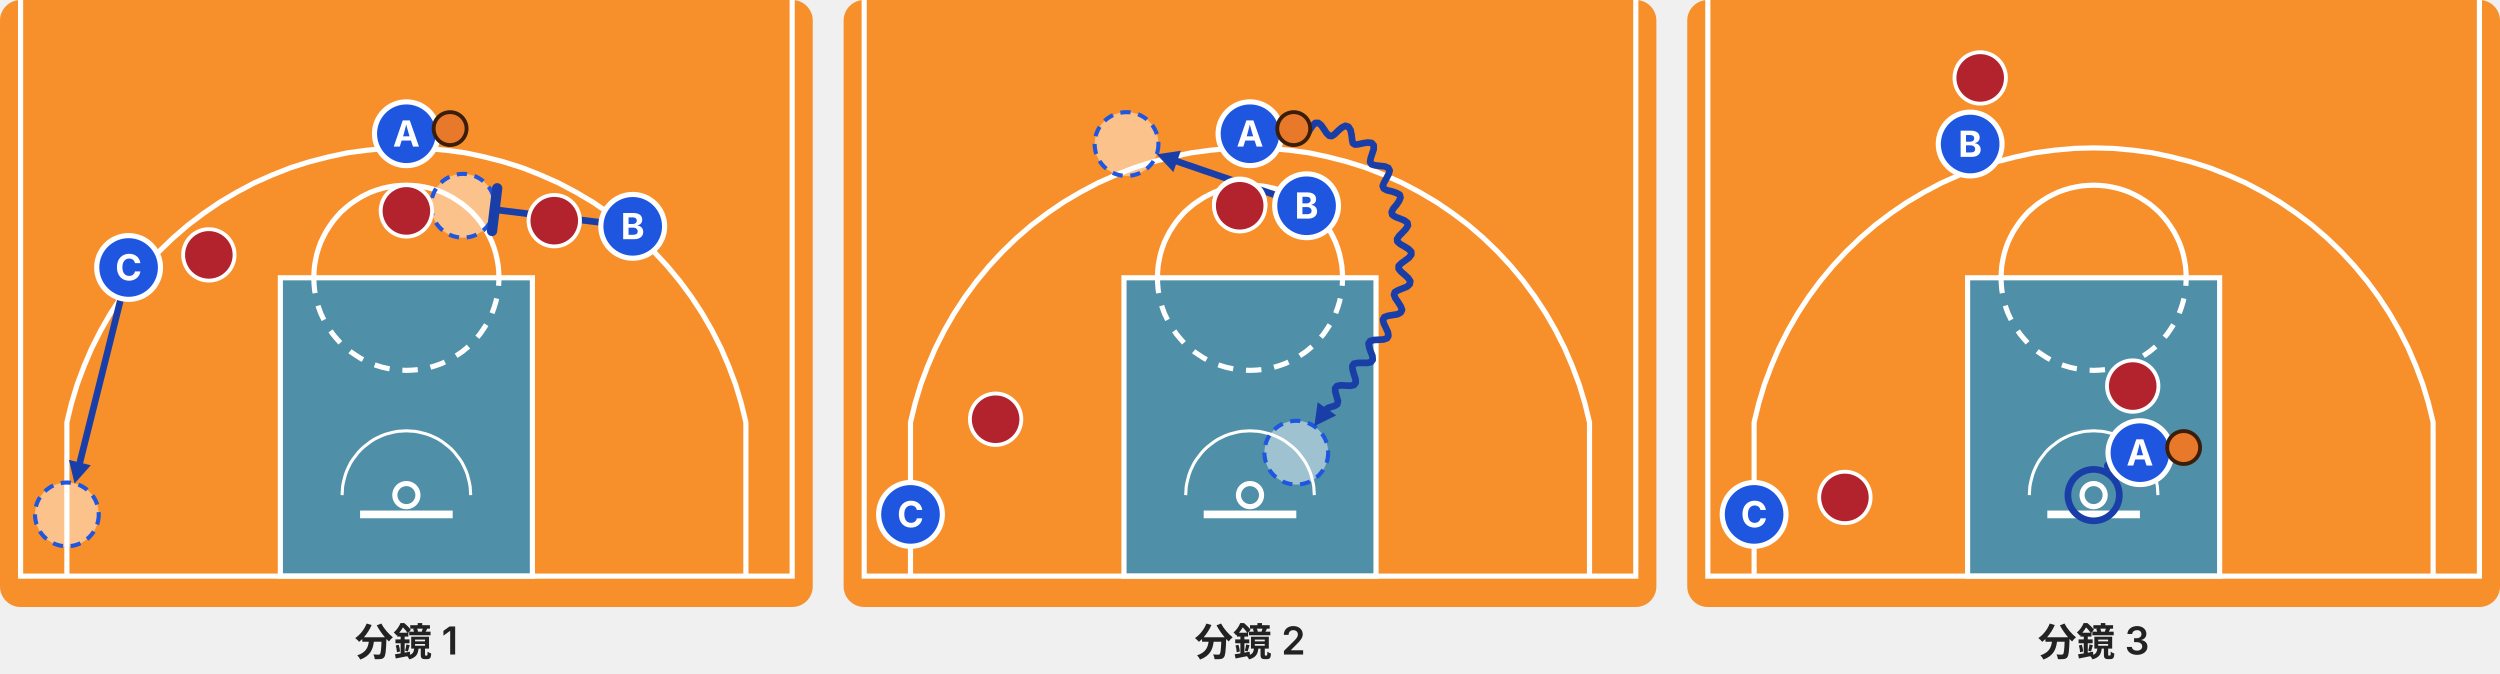
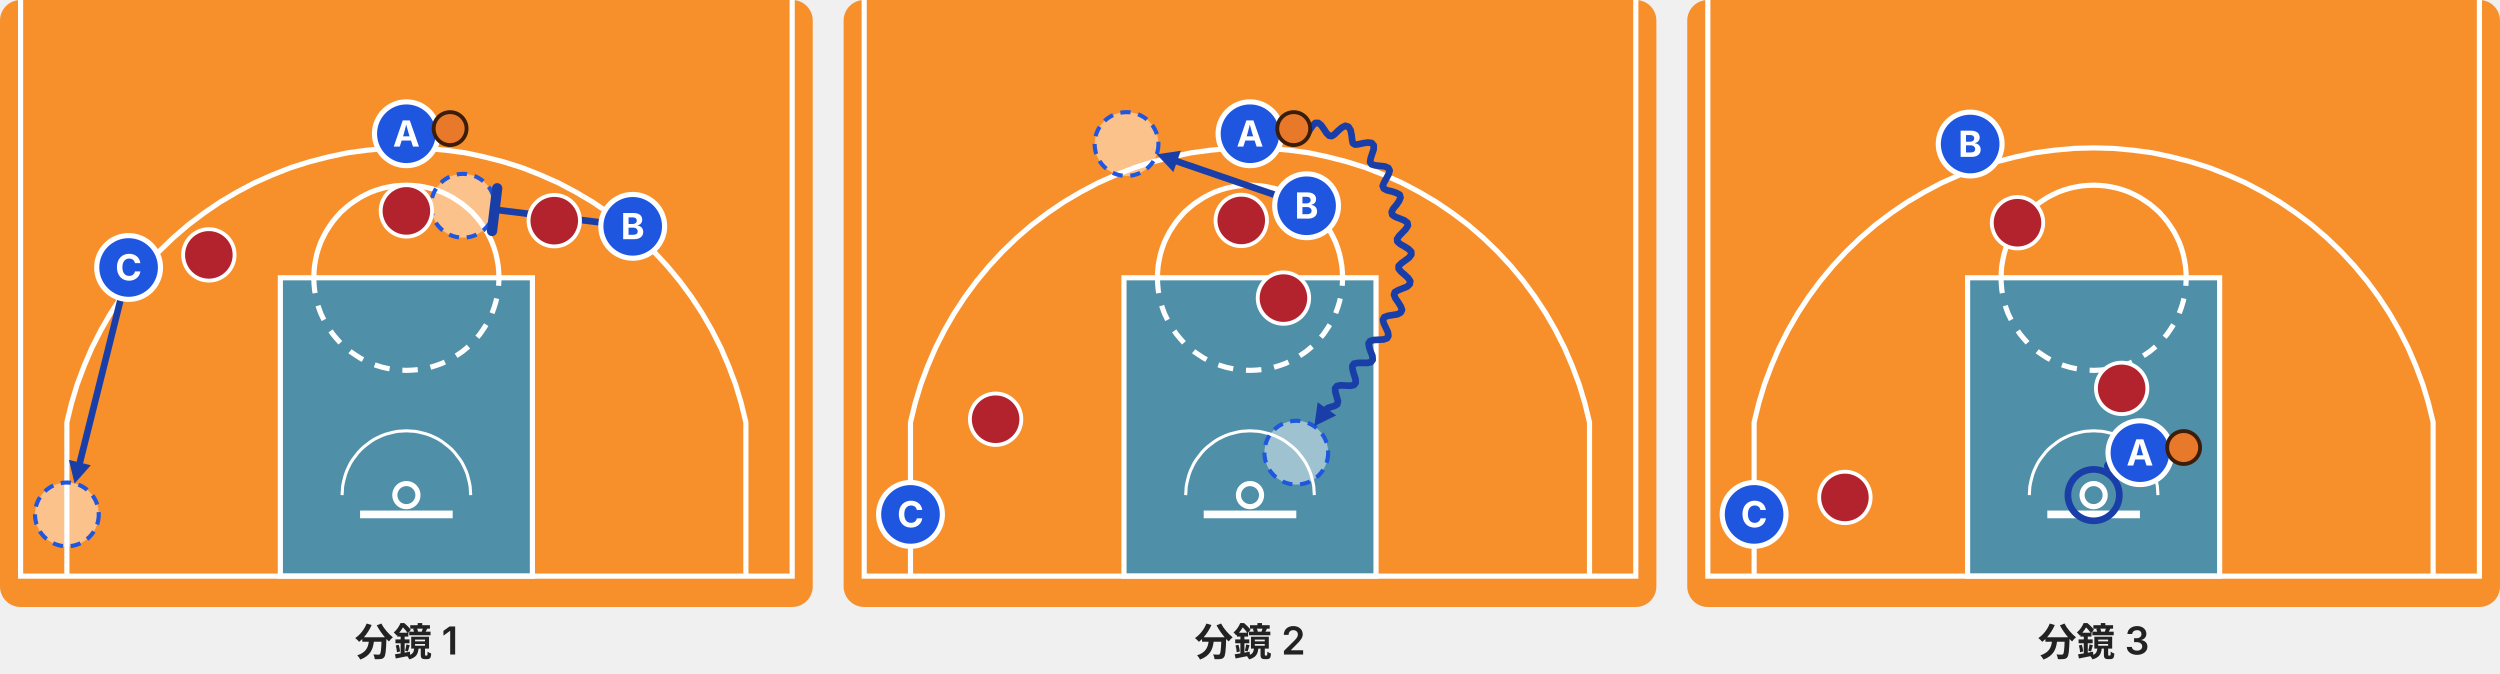
<svg xmlns="http://www.w3.org/2000/svg" viewBox="0 0 972.0 262.0" width="972.0" height="262.0" font-family="-apple-system, 'PingFang TC', 'Noto Sans TC', sans-serif">
  <g transform="translate(0,0)">
    <rect width="316.0" height="236.0" rx="8" fill="#f7902b" />
    <rect x="109.0" y="108.0" width="98.0" height="116.0" fill="#4f8fa8" stroke="#ffffff" stroke-width="2" />
    <polyline points="8.0,0.0 8.0,224.0 308.0,224.0 308.0,0.0" fill="none" stroke="#ffffff" stroke-width="2" />
    <polyline points="194.0,108.0 193.9,105.6 193.7,103.3 193.3,101.0 192.8,98.7 192.1,96.4 191.3,94.2 190.3,92.1 189.2,90.0 187.9,88.0 186.6,86.1 185.1,84.3 183.5,82.5 181.7,80.9 179.9,79.4 178.0,78.1 176.0,76.8 173.9,75.7 171.8,74.7 169.6,73.9 167.3,73.2 165.0,72.7 162.7,72.3 160.4,72.1 158.0,72.0 155.6,72.1 153.3,72.3 151.0,72.7 148.7,73.2 146.4,73.9 144.2,74.7 142.1,75.7 140.0,76.8 138.0,78.1 136.1,79.4 134.3,80.9 132.5,82.5 130.9,84.3 129.4,86.1 128.1,88.0 126.8,90.0 125.7,92.1 124.7,94.2 123.9,96.4 123.2,98.7 122.7,101.0 122.3,103.3 122.1,105.6 122.0,108.0" fill="none" stroke="#ffffff" stroke-width="2" />
    <polyline points="122.0,108.0 122.1,110.4 122.3,112.7 122.7,115.0 123.2,117.3 123.9,119.6 124.7,121.8 125.7,123.9 126.8,126.0 128.1,128.0 129.4,129.9 130.9,131.7 132.5,133.5 134.3,135.1 136.1,136.6 138.0,137.9 140.0,139.2 142.1,140.3 144.2,141.3 146.4,142.1 148.7,142.8 151.0,143.3 153.3,143.7 155.6,143.9 158.0,144.0 160.4,143.9 162.7,143.7 165.0,143.3 167.3,142.8 169.6,142.1 171.8,141.3 173.9,140.3 176.0,139.2 178.0,137.9 179.9,136.6 181.7,135.1 183.5,133.5 185.1,131.7 186.6,129.9 187.9,128.0 189.2,126.0 190.3,123.9 191.3,121.8 192.1,119.6 192.8,117.3 193.3,115.0 193.7,112.7 193.9,110.4 194.0,108.0" fill="none" stroke="#ffffff" stroke-width="2" stroke-dasharray="6 5" />
    <polyline points="290.0,224.0 290.0,164.2 288.2,156.8 286.0,149.5 283.3,142.3 280.3,135.3 276.8,128.4 273.0,121.8 268.8,115.4 264.3,109.3 259.4,103.4 254.2,97.8 248.7,92.5 242.9,87.5 236.8,82.9 230.5,78.6 223.9,74.7 217.1,71.1 210.1,68.0 203.0,65.2 195.7,62.9 188.3,61.0 180.8,59.4 173.3,58.4 165.6,57.7 158.0,57.5 150.4,57.7 142.7,58.4 135.2,59.4 127.7,61.0 120.3,62.9 113.0,65.2 105.9,68.0 98.9,71.1 92.1,74.7 85.5,78.6 79.2,82.9 73.1,87.5 67.3,92.5 61.8,97.8 56.6,103.4 51.7,109.3 47.2,115.4 43.0,121.8 39.2,128.4 35.7,135.3 32.7,142.3 30.0,149.5 27.8,156.8 26.0,164.2 26.0,224.0" fill="none" stroke="#ffffff" stroke-width="2" />
    <polyline points="183.0,192.5 182.9,190.9 182.8,189.2 182.5,187.6 182.1,186.0 181.7,184.5 181.1,182.9 180.4,181.4 179.7,180.0 178.8,178.6 177.8,177.3 176.8,176.0 175.7,174.8 174.5,173.7 173.2,172.7 171.9,171.7 170.5,170.8 169.1,170.1 167.6,169.4 166.0,168.8 164.5,168.4 162.9,168.0 161.3,167.7 159.6,167.6 158.0,167.5 156.4,167.6 154.7,167.7 153.1,168.0 151.5,168.4 150.0,168.8 148.4,169.4 146.9,170.1 145.5,170.8 144.1,171.7 142.8,172.7 141.5,173.7 140.3,174.8 139.2,176.0 138.2,177.3 137.2,178.6 136.3,180.0 135.6,181.4 134.9,182.9 134.3,184.5 133.9,186.0 133.5,187.6 133.2,189.2 133.1,190.9 133.0,192.5" fill="none" stroke="#ffffff" stroke-width="1.2" />
    <line x1="140.0" y1="200.0" x2="176.0" y2="200.0" stroke="#ffffff" stroke-width="3" />
    <circle cx="158.0" cy="192.5" r="4.5" fill="none" stroke="#ffffff" stroke-width="2" />
    <circle cx="180.0" cy="80.0" r="12.4" fill="#ffffff" fill-opacity="0.45" stroke="#1f56e0" stroke-width="1.6" stroke-dasharray="4 3" />
    <circle cx="26.0" cy="200.0" r="12.4" fill="#ffffff" fill-opacity="0.45" stroke="#1f56e0" stroke-width="1.6" stroke-dasharray="4 3" />
    <polyline points="233.7,86.5 231.3,86.2 228.9,85.9 226.4,85.6 224.0,85.3 221.6,85.0 219.1,84.7 216.7,84.4 214.2,84.1 211.8,83.9 209.3,83.6 206.9,83.3 204.4,83.0 202.0,82.7 199.6,82.4 197.1,82.1 194.7,81.8 192.3,81.5" fill="none" stroke="#1a3ea8" stroke-width="2.6" stroke-linecap="round" stroke-linejoin="round" />
    <line x1="191.3" y1="89.8" x2="193.3" y2="73.2" stroke="#1a3ea8" stroke-width="4" stroke-linecap="round" />
    <polyline points="47.0,116.0 46.4,118.4 45.8,120.8 45.2,123.2 44.6,125.6 44.0,128.0 43.4,130.4 42.8,132.8 42.2,135.2 41.6,137.6 41.0,140.0 40.4,142.4 39.8,144.8 39.2,147.2 38.6,149.6 38.0,152.0 37.4,154.4 36.8,156.8 36.2,159.2 35.6,161.6 35.0,164.0 34.4,166.4 33.8,168.8 33.2,171.2 32.6,173.6 32.0,176.0 31.4,178.4 30.8,180.8 30.7,181.4" fill="none" stroke="#1a3ea8" stroke-width="2.6" stroke-linecap="round" stroke-linejoin="round" />
    <polygon points="29.0,188.0 35.3,180.9 26.8,178.8" fill="#1a3ea8" />
    <circle cx="158.0" cy="82.0" r="10.0" fill="#b3232d" stroke="#fff" stroke-width="1.5" />
    <circle cx="215.5" cy="85.8" r="10.0" fill="#b3232d" stroke="#fff" stroke-width="1.5" />
    <circle cx="81.2" cy="99.1" r="10.0" fill="#b3232d" stroke="#fff" stroke-width="1.5" />
    <circle cx="158.0" cy="52.0" r="12.4" fill="#1f56e0" stroke="#fff" stroke-width="2" />
    <text x="158.0" y="57.0" font-size="14" font-weight="700" fill="#fff" text-anchor="middle">A</text>
    <circle cx="246.0" cy="88.0" r="12.4" fill="#1f56e0" stroke="#fff" stroke-width="2" />
    <text x="246.0" y="93.0" font-size="14" font-weight="700" fill="#fff" text-anchor="middle">B</text>
    <circle cx="50.0" cy="104.0" r="12.4" fill="#1f56e0" stroke="#fff" stroke-width="2" />
    <text x="50.0" y="109.0" font-size="14" font-weight="700" fill="#fff" text-anchor="middle">C</text>
    <circle cx="175.0" cy="50.0" r="6.4" fill="#e8782a" stroke="#3b1d0b" stroke-width="1.5" />
    <text x="158.0" y="255.0" font-size="15" font-weight="600" fill="#222" text-anchor="middle">分鏡 1</text>
  </g>
  <g transform="translate(328,0)">
    <rect width="316.0" height="236.0" rx="8" fill="#f7902b" />
    <rect x="109.0" y="108.0" width="98.0" height="116.0" fill="#4f8fa8" stroke="#ffffff" stroke-width="2" />
    <polyline points="8.0,0.0 8.0,224.0 308.0,224.0 308.0,0.0" fill="none" stroke="#ffffff" stroke-width="2" />
    <polyline points="194.0,108.0 193.9,105.6 193.7,103.3 193.3,101.0 192.8,98.7 192.1,96.4 191.3,94.2 190.3,92.1 189.2,90.0 187.9,88.0 186.6,86.1 185.1,84.3 183.5,82.5 181.7,80.9 179.9,79.4 178.0,78.1 176.0,76.8 173.9,75.7 171.8,74.7 169.6,73.9 167.3,73.2 165.0,72.7 162.7,72.3 160.4,72.1 158.0,72.0 155.6,72.1 153.3,72.3 151.0,72.7 148.7,73.2 146.4,73.9 144.2,74.7 142.1,75.7 140.0,76.8 138.0,78.1 136.1,79.4 134.3,80.9 132.5,82.5 130.9,84.3 129.4,86.1 128.1,88.0 126.8,90.0 125.7,92.1 124.7,94.2 123.9,96.4 123.2,98.7 122.7,101.0 122.3,103.3 122.1,105.6 122.0,108.0" fill="none" stroke="#ffffff" stroke-width="2" />
    <polyline points="122.0,108.0 122.1,110.4 122.3,112.7 122.7,115.0 123.2,117.3 123.9,119.6 124.7,121.8 125.7,123.9 126.8,126.0 128.1,128.0 129.4,129.9 130.9,131.7 132.5,133.5 134.3,135.1 136.1,136.6 138.0,137.9 140.0,139.2 142.1,140.3 144.2,141.3 146.4,142.1 148.7,142.8 151.0,143.3 153.3,143.7 155.6,143.9 158.0,144.0 160.4,143.9 162.7,143.7 165.0,143.3 167.3,142.8 169.6,142.1 171.8,141.3 173.9,140.3 176.0,139.2 178.0,137.9 179.9,136.6 181.7,135.1 183.5,133.5 185.1,131.7 186.6,129.9 187.9,128.0 189.2,126.0 190.3,123.9 191.3,121.8 192.1,119.6 192.8,117.3 193.3,115.0 193.7,112.7 193.9,110.4 194.0,108.0" fill="none" stroke="#ffffff" stroke-width="2" stroke-dasharray="6 5" />
    <polyline points="290.0,224.0 290.0,164.2 288.2,156.8 286.0,149.5 283.3,142.3 280.3,135.3 276.8,128.4 273.0,121.8 268.8,115.4 264.3,109.3 259.4,103.4 254.2,97.8 248.7,92.5 242.9,87.5 236.8,82.9 230.5,78.6 223.9,74.7 217.1,71.1 210.1,68.0 203.0,65.2 195.7,62.9 188.3,61.0 180.8,59.4 173.3,58.4 165.6,57.7 158.0,57.5 150.4,57.7 142.7,58.4 135.2,59.4 127.7,61.0 120.3,62.9 113.0,65.2 105.9,68.0 98.9,71.1 92.1,74.7 85.5,78.6 79.2,82.9 73.1,87.5 67.3,92.5 61.8,97.8 56.6,103.4 51.7,109.3 47.2,115.4 43.0,121.8 39.2,128.4 35.7,135.3 32.7,142.3 30.0,149.5 27.8,156.8 26.0,164.2 26.0,224.0" fill="none" stroke="#ffffff" stroke-width="2" />
    <polyline points="183.0,192.5 182.9,190.9 182.8,189.2 182.5,187.6 182.1,186.0 181.7,184.5 181.1,182.9 180.4,181.4 179.7,180.0 178.8,178.6 177.8,177.3 176.8,176.0 175.7,174.8 174.5,173.7 173.2,172.7 171.9,171.7 170.5,170.8 169.1,170.1 167.6,169.4 166.0,168.8 164.5,168.4 162.9,168.0 161.3,167.7 159.6,167.6 158.0,167.5 156.4,167.6 154.7,167.7 153.1,168.0 151.5,168.4 150.0,168.8 148.4,169.4 146.9,170.1 145.5,170.8 144.1,171.7 142.8,172.7 141.5,173.7 140.3,174.8 139.2,176.0 138.2,177.3 137.2,178.6 136.3,180.0 135.6,181.4 134.9,182.9 134.3,184.5 133.9,186.0 133.5,187.6 133.2,189.2 133.1,190.9 133.0,192.5" fill="none" stroke="#ffffff" stroke-width="1.2" />
    <line x1="140.0" y1="200.0" x2="176.0" y2="200.0" stroke="#ffffff" stroke-width="3" />
    <circle cx="158.0" cy="192.5" r="4.5" fill="none" stroke="#ffffff" stroke-width="2" />
    <circle cx="176.0" cy="176.0" r="12.4" fill="#ffffff" fill-opacity="0.45" stroke="#1f56e0" stroke-width="1.6" stroke-dasharray="4 3" />
    <circle cx="110.0" cy="56.0" r="12.4" fill="#ffffff" fill-opacity="0.45" stroke="#1f56e0" stroke-width="1.6" stroke-dasharray="4 3" />
    <polyline points="170.4,51.4 171.4,51.1 172.5,50.4 173.5,49.9 174.7,50.0 175.8,50.8 177.1,52.2 178.3,53.1 179.3,53.0 180.3,52.0 181.3,50.4 182.4,48.8 183.4,47.8 184.6,47.8 185.7,48.7 186.8,50.3 187.8,51.8 188.8,52.8 189.8,52.9 191.0,52.1 192.3,50.8 193.7,49.6 195.1,48.9 196.3,49.3 197.1,50.6 197.5,52.5 197.7,54.3 198.0,55.7 198.8,56.2 200.1,56.1 201.9,55.7 203.8,55.4 205.3,55.6 206.1,56.5 206.1,58.0 205.5,59.8 204.9,61.6 204.7,63.0 205.3,63.9 206.7,64.3 208.5,64.5 210.4,64.7 211.8,65.3 212.3,66.3 211.9,67.7 211.0,69.4 210.1,71.0 209.6,72.3 210.0,73.3 211.3,74.0 213.1,74.4 214.9,75.0 216.2,75.7 216.5,76.8 216.0,78.1 214.9,79.7 213.7,81.1 213.1,82.4 213.3,83.5 214.5,84.3 216.3,85.0 218.0,85.7 219.2,86.6 219.4,87.7 218.6,89.0 217.3,90.4 216.0,91.7 215.2,92.9 215.3,93.9 216.4,94.9 218.0,95.8 219.6,96.8 220.7,97.9 220.7,99.0 219.8,100.2 218.3,101.3 216.8,102.4 215.8,103.4 215.8,104.5 216.7,105.6 218.1,106.8 219.5,108.1 220.3,109.3 220.1,110.5 219.0,111.5 217.2,112.2 215.5,112.9 214.3,113.6 214.0,114.6 214.5,115.9 215.6,117.5 216.6,119.1 217.1,120.5 216.6,121.5 215.3,122.2 213.4,122.5 211.6,122.8 210.2,123.3 209.7,124.3 210.0,125.7 210.8,127.4 211.6,129.1 211.8,130.6 211.3,131.5 209.9,132.0 208.0,132.1 206.1,132.2 204.7,132.6 204.1,133.5 204.3,134.9 204.9,136.7 205.6,138.4 205.7,139.9 205.0,140.8 203.6,141.1 201.7,141.1 199.9,141.1 198.4,141.4 197.8,142.3 197.9,143.7 198.4,145.5 199.0,147.3 199.1,148.8 198.4,149.7 197.0,150.0 195.1,149.9 193.2,149.8 191.8,150.1 191.1,151.0 191.2,152.4 191.7,154.2 192.2,156.0 191.9,157.2 190.9,157.8 189.6,158.2 188.3,158.6 187.5,159.3 187.0,160.3" fill="none" stroke="#1a3ea8" stroke-width="2.6" stroke-linecap="round" stroke-linejoin="round" />
    <polygon points="183.0,165.7 191.5,161.5 184.3,156.4" fill="#1a3ea8" />
    <polyline points="168.3,76.0 166.0,75.2 163.7,74.4 161.3,73.6 159.0,72.8 156.7,72.0 154.3,71.2 152.0,70.4 149.7,69.6 147.3,68.8 145.0,68.0 142.7,67.2 140.3,66.4 138.0,65.6 135.7,64.8 133.3,64.0 131.0,63.2 128.7,62.4 128.2,62.2" fill="none" stroke="#1a3ea8" stroke-width="2.6" stroke-linecap="round" stroke-linejoin="round" />
    <polygon points="121.7,60.0 128.2,66.9 131.1,58.6" fill="#1a3ea8" />
-     <circle cx="154.0" cy="79.4" r="10.0" fill="#b3232d" stroke="#fff" stroke-width="1.5" />
-     <circle cx="154.0" cy="80.0" r="10.0" fill="#b3232d" stroke="#fff" stroke-width="1.5" />
+     <circle cx="154.6" cy="85.7" r="10.0" fill="#b3232d" stroke="#fff" stroke-width="1.5" />
+     <circle cx="171.0" cy="115.9" r="10.0" fill="#b3232d" stroke="#fff" stroke-width="1.5" />
    <circle cx="59.1" cy="163.0" r="10.0" fill="#b3232d" stroke="#fff" stroke-width="1.5" />
    <circle cx="158.0" cy="52.0" r="12.4" fill="#1f56e0" stroke="#fff" stroke-width="2" />
    <text x="158.0" y="57.0" font-size="14" font-weight="700" fill="#fff" text-anchor="middle">A</text>
    <circle cx="180.0" cy="80.0" r="12.4" fill="#1f56e0" stroke="#fff" stroke-width="2" />
    <text x="180.0" y="85.0" font-size="14" font-weight="700" fill="#fff" text-anchor="middle">B</text>
    <circle cx="26.0" cy="200.0" r="12.4" fill="#1f56e0" stroke="#fff" stroke-width="2" />
    <text x="26.0" y="205.0" font-size="14" font-weight="700" fill="#fff" text-anchor="middle">C</text>
    <circle cx="175.0" cy="50.0" r="6.4" fill="#e8782a" stroke="#3b1d0b" stroke-width="1.5" />
    <text x="158.0" y="255.0" font-size="15" font-weight="600" fill="#222" text-anchor="middle">分鏡 2</text>
  </g>
  <g transform="translate(656,0)">
    <rect width="316.0" height="236.0" rx="8" fill="#f7902b" />
    <rect x="109.0" y="108.0" width="98.0" height="116.0" fill="#4f8fa8" stroke="#ffffff" stroke-width="2" />
    <polyline points="8.0,0.0 8.0,224.0 308.0,224.0 308.0,0.0" fill="none" stroke="#ffffff" stroke-width="2" />
    <polyline points="194.0,108.0 193.9,105.6 193.7,103.3 193.3,101.0 192.8,98.7 192.1,96.4 191.3,94.2 190.3,92.1 189.2,90.0 187.9,88.0 186.6,86.1 185.1,84.3 183.5,82.5 181.7,80.9 179.9,79.4 178.0,78.1 176.0,76.8 173.9,75.7 171.8,74.7 169.6,73.9 167.3,73.2 165.0,72.7 162.7,72.3 160.4,72.1 158.0,72.0 155.6,72.1 153.3,72.3 151.0,72.7 148.7,73.2 146.4,73.9 144.2,74.7 142.1,75.7 140.0,76.8 138.0,78.1 136.1,79.4 134.3,80.9 132.5,82.5 130.9,84.3 129.4,86.1 128.1,88.0 126.8,90.0 125.7,92.1 124.7,94.2 123.9,96.4 123.2,98.7 122.7,101.0 122.3,103.3 122.1,105.6 122.0,108.0" fill="none" stroke="#ffffff" stroke-width="2" />
    <polyline points="122.0,108.0 122.1,110.4 122.3,112.7 122.7,115.0 123.2,117.3 123.9,119.6 124.7,121.8 125.7,123.9 126.8,126.0 128.1,128.0 129.4,129.9 130.9,131.7 132.5,133.5 134.3,135.1 136.1,136.6 138.0,137.9 140.0,139.2 142.1,140.3 144.2,141.3 146.4,142.1 148.7,142.8 151.0,143.3 153.3,143.7 155.6,143.9 158.0,144.0 160.4,143.9 162.7,143.7 165.0,143.3 167.3,142.8 169.6,142.1 171.8,141.3 173.9,140.3 176.0,139.2 178.0,137.9 179.9,136.6 181.7,135.1 183.5,133.5 185.1,131.7 186.6,129.9 187.9,128.0 189.2,126.0 190.3,123.9 191.3,121.8 192.1,119.6 192.8,117.3 193.3,115.0 193.7,112.7 193.9,110.4 194.0,108.0" fill="none" stroke="#ffffff" stroke-width="2" stroke-dasharray="6 5" />
    <polyline points="290.0,224.0 290.0,164.2 288.2,156.8 286.0,149.5 283.3,142.3 280.3,135.3 276.8,128.4 273.0,121.8 268.8,115.4 264.3,109.3 259.4,103.4 254.2,97.8 248.7,92.5 242.9,87.5 236.8,82.9 230.5,78.6 223.9,74.7 217.1,71.1 210.1,68.0 203.0,65.2 195.7,62.9 188.3,61.0 180.8,59.4 173.3,58.4 165.6,57.7 158.0,57.5 150.4,57.7 142.7,58.4 135.2,59.4 127.7,61.0 120.3,62.9 113.0,65.2 105.9,68.0 98.9,71.1 92.1,74.7 85.5,78.6 79.2,82.9 73.1,87.5 67.3,92.5 61.8,97.8 56.6,103.4 51.7,109.3 47.2,115.4 43.0,121.8 39.2,128.4 35.7,135.3 32.7,142.3 30.0,149.5 27.8,156.8 26.0,164.2 26.0,224.0" fill="none" stroke="#ffffff" stroke-width="2" />
    <polyline points="183.0,192.5 182.9,190.9 182.8,189.2 182.5,187.6 182.1,186.0 181.7,184.5 181.1,182.9 180.4,181.4 179.7,180.0 178.8,178.6 177.8,177.3 176.8,176.0 175.7,174.8 174.5,173.7 173.2,172.7 171.9,171.7 170.5,170.8 169.1,170.1 167.6,169.4 166.0,168.8 164.5,168.4 162.9,168.0 161.3,167.7 159.6,167.6 158.0,167.5 156.4,167.6 154.7,167.7 153.1,168.0 151.5,168.4 150.0,168.8 148.4,169.4 146.9,170.1 145.5,170.8 144.1,171.7 142.8,172.7 141.5,173.7 140.3,174.8 139.2,176.0 138.2,177.3 137.2,178.6 136.3,180.0 135.6,181.4 134.9,182.9 134.3,184.5 133.9,186.0 133.5,187.6 133.2,189.2 133.1,190.9 133.0,192.5" fill="none" stroke="#ffffff" stroke-width="1.2" />
    <line x1="140.0" y1="200.0" x2="176.0" y2="200.0" stroke="#ffffff" stroke-width="3" />
    <circle cx="158.0" cy="192.5" r="4.5" fill="none" stroke="#ffffff" stroke-width="2" />
    <polyline points="164.6,180.6 164.0,181.0 162.7,182.5 162.2,183.4" fill="none" stroke="#1a3ea8" stroke-width="3.6" stroke-linecap="round" stroke-linejoin="round" stroke-dasharray="1 6" />
    <circle cx="158.0" cy="192.5" r="10.0" fill="none" stroke="#1a3ea8" stroke-width="2.6" />
-     <circle cx="113.9" cy="30.3" r="10.0" fill="#b3232d" stroke="#fff" stroke-width="1.5" />
-     <circle cx="173.2" cy="150.1" r="10.0" fill="#b3232d" stroke="#fff" stroke-width="1.5" />
+     <circle cx="128.4" cy="86.6" r="10.0" fill="#b3232d" stroke="#fff" stroke-width="1.5" />
+     <circle cx="168.9" cy="151.0" r="10.0" fill="#b3232d" stroke="#fff" stroke-width="1.5" />
    <circle cx="61.3" cy="193.4" r="10.0" fill="#b3232d" stroke="#fff" stroke-width="1.5" />
    <circle cx="176.0" cy="176.0" r="12.4" fill="#1f56e0" stroke="#fff" stroke-width="2" />
    <text x="176.0" y="181.0" font-size="14" font-weight="700" fill="#fff" text-anchor="middle">A</text>
    <circle cx="110.0" cy="56.0" r="12.4" fill="#1f56e0" stroke="#fff" stroke-width="2" />
    <text x="110.0" y="61.0" font-size="14" font-weight="700" fill="#fff" text-anchor="middle">B</text>
    <circle cx="26.0" cy="200.0" r="12.4" fill="#1f56e0" stroke="#fff" stroke-width="2" />
    <text x="26.0" y="205.0" font-size="14" font-weight="700" fill="#fff" text-anchor="middle">C</text>
    <circle cx="193.0" cy="174.0" r="6.4" fill="#e8782a" stroke="#3b1d0b" stroke-width="1.5" />
    <text x="158.0" y="255.0" font-size="15" font-weight="600" fill="#222" text-anchor="middle">分鏡 3</text>
  </g>
</svg>
